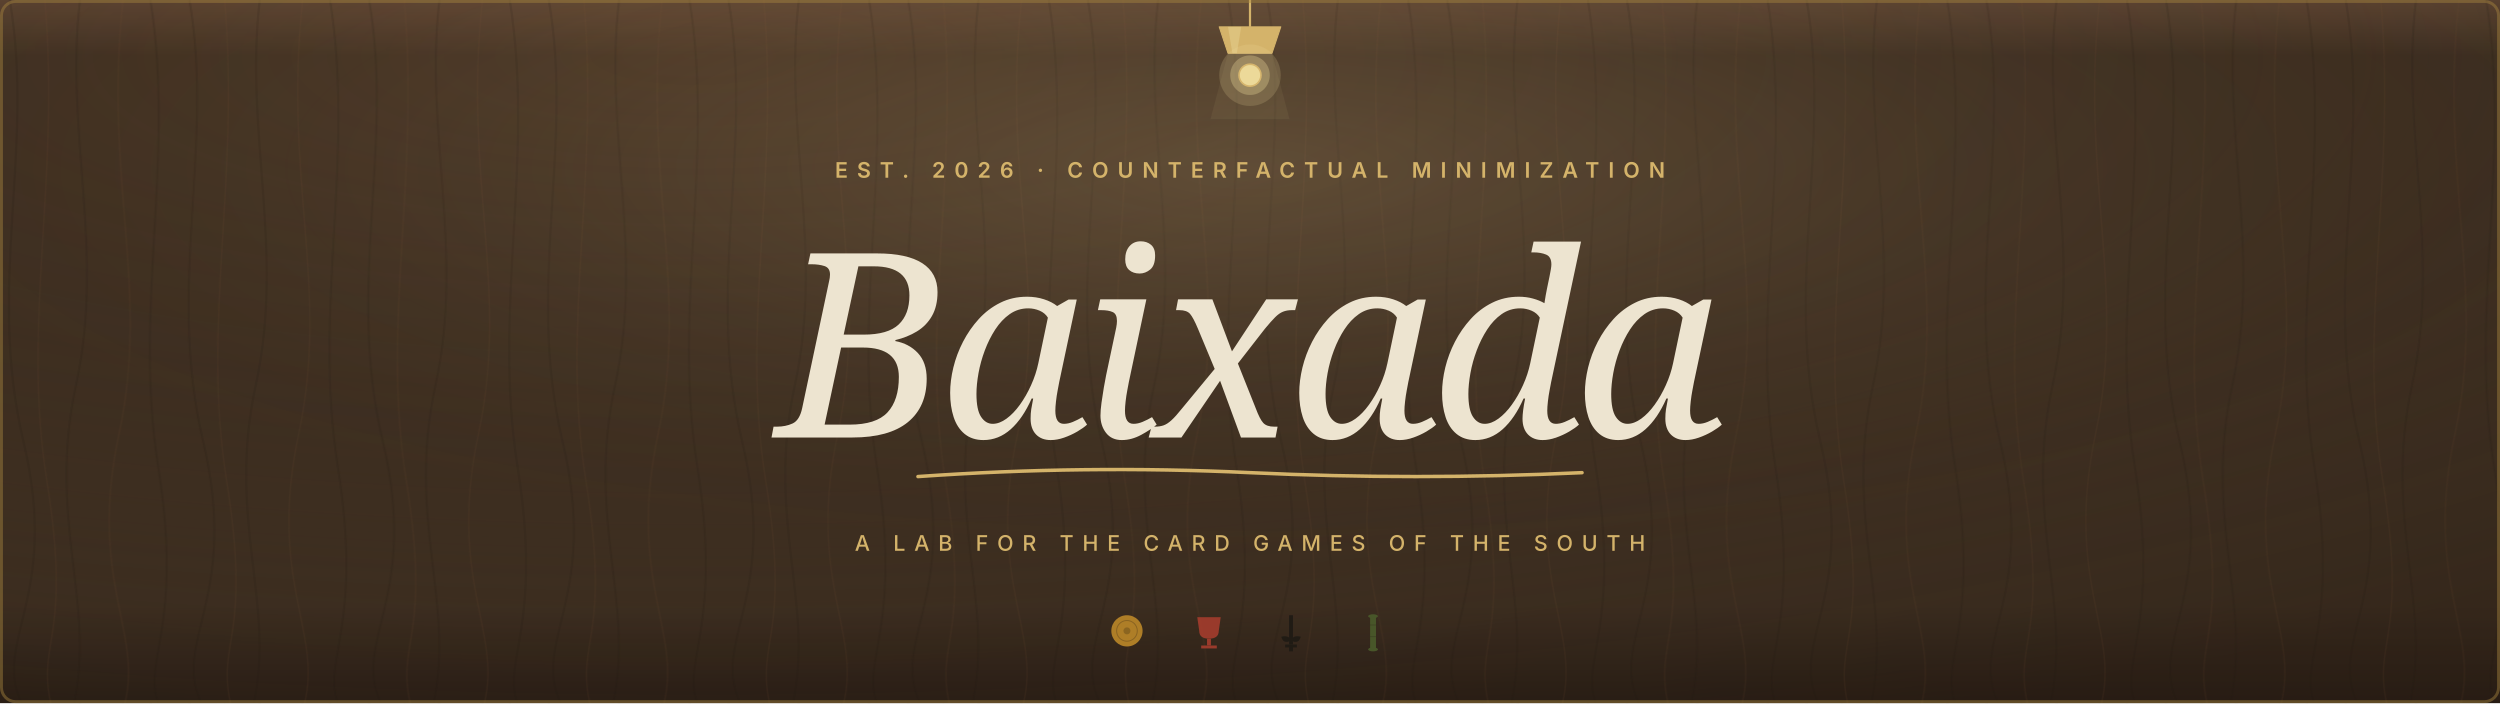
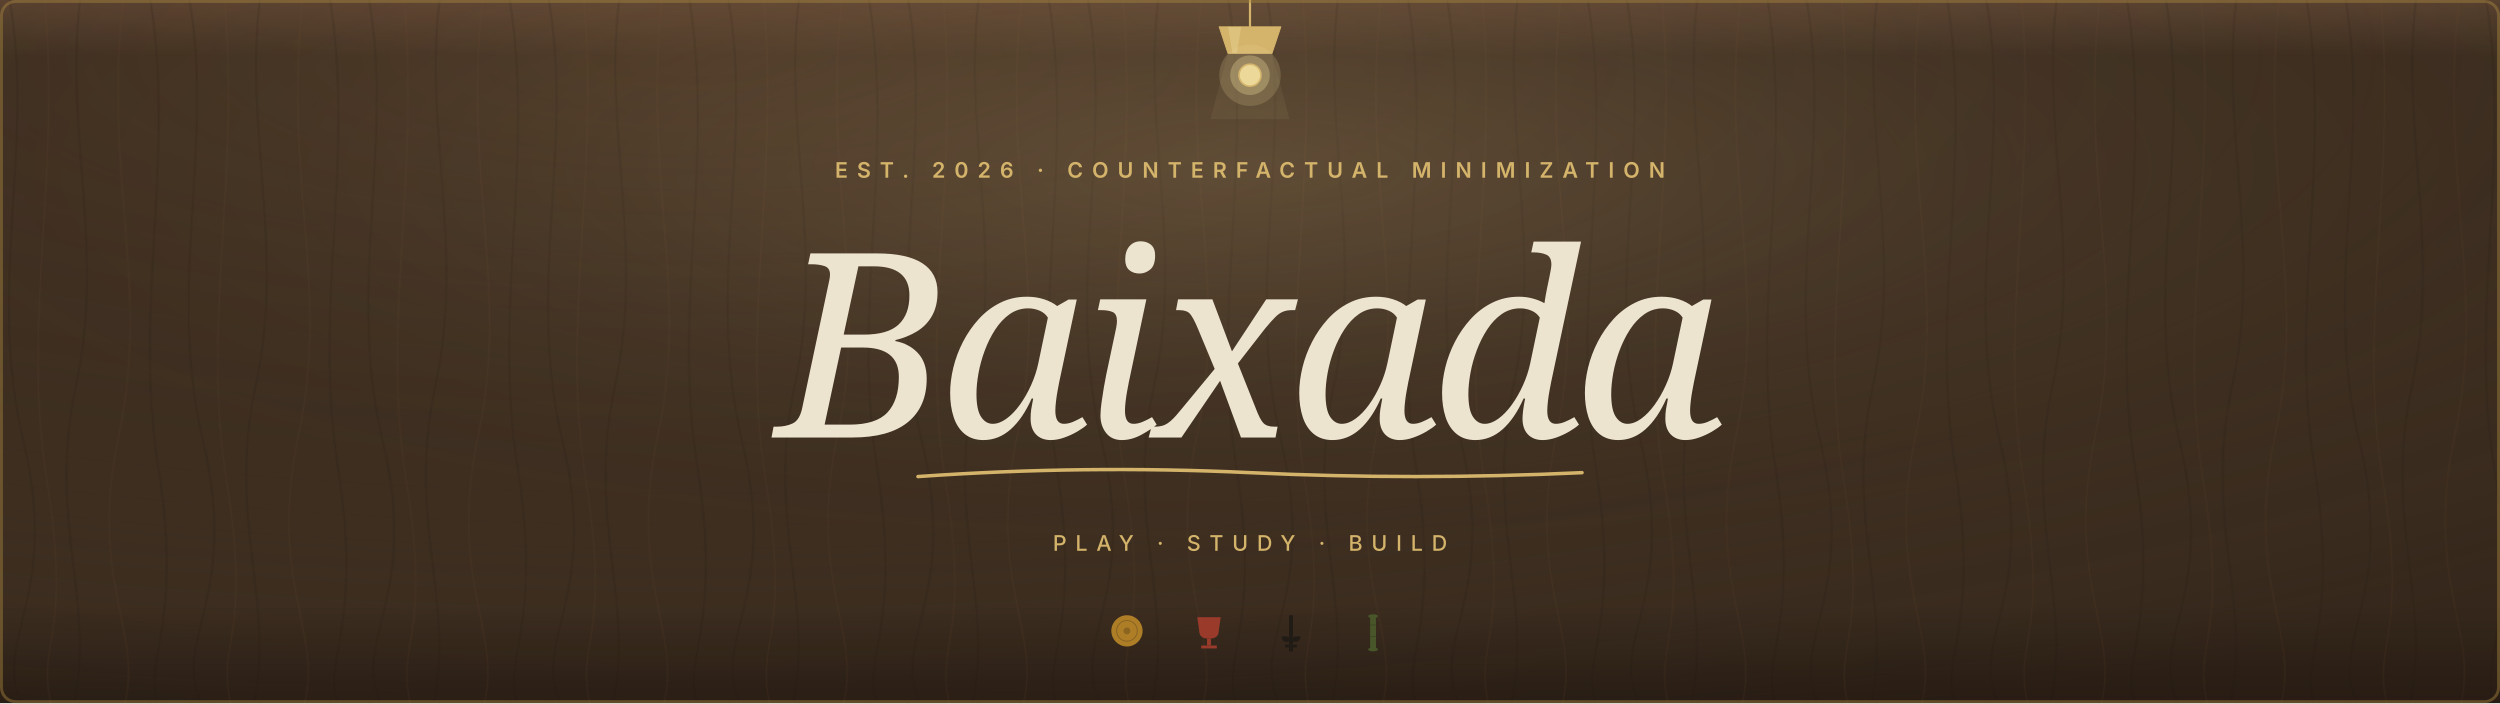
<svg xmlns="http://www.w3.org/2000/svg" width="1280" height="360" viewBox="0 0 1280 360" role="img" aria-labelledby="title description">
  <defs>
    <radialGradient id="lamp-light" cx="50%" cy="24%" r="58%">
      <stop offset="0" stop-color="#ffdc9f" stop-opacity=".16" />
      <stop offset=".48" stop-color="#ffdc9f" stop-opacity=".045" />
      <stop offset="1" stop-color="#1f1610" stop-opacity="0" />
    </radialGradient>
    <radialGradient id="wood-light" cx="28%" cy="8%" r="105%">
      <stop offset="0" stop-color="#785538" stop-opacity=".22" />
      <stop offset=".62" stop-color="#3d2e20" stop-opacity="0" />
      <stop offset="1" stop-color="#1f1610" stop-opacity=".28" />
    </radialGradient>
    <linearGradient id="edge-shade" x1="0" y1="0" x2="0" y2="1">
      <stop offset="0" stop-color="#5a4230" />
      <stop offset=".08" stop-color="#3d2e20" />
      <stop offset=".86" stop-color="#3d2e20" />
      <stop offset="1" stop-color="#2a1e15" />
    </linearGradient>
    <pattern id="grain" width="92" height="360" patternUnits="userSpaceOnUse">
      <path d="M5 0C18 76-7 146 12 226S-4 328 11 360M41 0c-8 67 13 128-2 197s10 111-1 163M77 0c13 82-9 157 4 239s-8 99 0 121" fill="none" stroke="#1f1610" stroke-opacity=".14" stroke-width="1.2" />
      <path d="M23 0c8 93-12 165 1 246s-5 82 2 114M63 0c-10 92 14 147-2 222s12 101 3 138" fill="none" stroke="#785538" stroke-opacity=".1" stroke-width=".8" />
    </pattern>
  </defs>
  <rect width="1280" height="360" fill="url(#edge-shade)" />
  <rect width="1280" height="360" fill="url(#wood-light)" />
  <rect width="1280" height="360" fill="url(#grain)" />
  <rect width="1280" height="360" fill="url(#lamp-light)" />
  <g transform="translate(604 -2) scale(1.125)" fill="none">
    <line x1="32" y1="0" x2="32" y2="14" stroke="#d4b36a" />
    <path d="M18 14h28l-4 12H22Z" fill="#d4b36a" stroke="#d4b36a" stroke-width=".5" stroke-linejoin="round" />
    <path d="M22 14h6l-2 12h-2Z" fill="#ecd999" opacity=".4" />
    <circle cx="32" cy="36" r="14" fill="#ecd999" opacity=".18" />
    <circle cx="32" cy="36" r="9" fill="#ecd999" opacity=".32" />
    <circle cx="32" cy="36" r="5" fill="#ecd999" />
    <circle cx="32" cy="36" r="5" stroke="#d4b36a" stroke-width=".75" />
    <path d="m22 26-8 30h36l-8-30Z" fill="#ecd999" opacity=".06" />
  </g>
  <text x="640" y="91" fill="#d4b36a" font-family="Inter, -apple-system, BlinkMacSystemFont, 'Segoe UI', sans-serif" font-size="11" font-weight="600" letter-spacing="4.6" text-anchor="middle">EST. 2026 · COUNTERFACTUAL MINIMIZATION</text>
  <text x="640" y="224" fill="#ede4d0" font-family="'Cormorant Garamond', 'EB Garamond', Georgia, serif" font-size="132" font-style="italic" font-weight="500" letter-spacing="-3.3" text-anchor="middle">Baixada</text>
  <path d="M470 244Q555 238 640 242T810 242" fill="none" stroke="#d4b36a" stroke-width="1.8" stroke-linecap="round" />
-   <text x="640" y="282" fill="#d4b36a" font-family="Inter, -apple-system, BlinkMacSystemFont, 'Segoe UI', sans-serif" font-size="11" font-weight="500" letter-spacing="4.5" text-anchor="middle">A LAB FOR THE CARD GAMES OF THE SOUTH</text>
+   <text x="640" y="282" fill="#d4b36a" font-family="Inter, -apple-system, BlinkMacSystemFont, 'Segoe UI', sans-serif" font-size="11" font-weight="500" letter-spacing="4.5" text-anchor="middle">PLAY · STUDY · BUILD</text>
  <g transform="translate(568 314)" opacity=".92">
    <g fill="#b88528">
      <circle cx="9" cy="9" r="8" />
      <circle cx="9" cy="9" r="5.3" fill="none" stroke="#1f1610" stroke-opacity=".26" stroke-width=".5" />
      <circle cx="9" cy="9" r="1.8" fill="#1f1610" fill-opacity=".24" />
    </g>
    <g transform="translate(42)" fill="#a23c2c">
      <path d="M3 2h12l-1 7q0 4-5 4T4 9Z" />
      <rect x="8" y="13" width="2" height="3.5" />
      <rect x="5" y="16.5" width="8" height="1.5" />
    </g>
    <g transform="translate(84)" fill="#1e1a14">
      <path d="M9 1v15" stroke="#1e1a14" stroke-width="2" />
      <path d="M9 14q-4 2-5-2 4-1 5 2Zm0 0q4 2 5-2-4-1-5 2Z" />
      <rect x="6" y="16" width="6" height="1.5" />
      <rect x="8" y="17" width="2" height="2.5" />
    </g>
    <g transform="translate(126)" fill="#4a5a2a">
      <rect x="7.5" y="1" width="3" height="18" rx=".5" />
      <ellipse cx="9" cy="1.5" rx="2.5" ry="1" />
      <ellipse cx="9" cy="18.5" rx="2.5" ry="1" />
      <path d="M7.5 6h3M7.5 12h3" stroke="#1f1610" stroke-opacity=".3" stroke-width=".4" />
    </g>
  </g>
  <rect x=".75" y=".75" width="1278.5" height="358.5" rx="7.25" fill="none" stroke="#a88540" stroke-opacity=".45" stroke-width="1.5" />
</svg>
